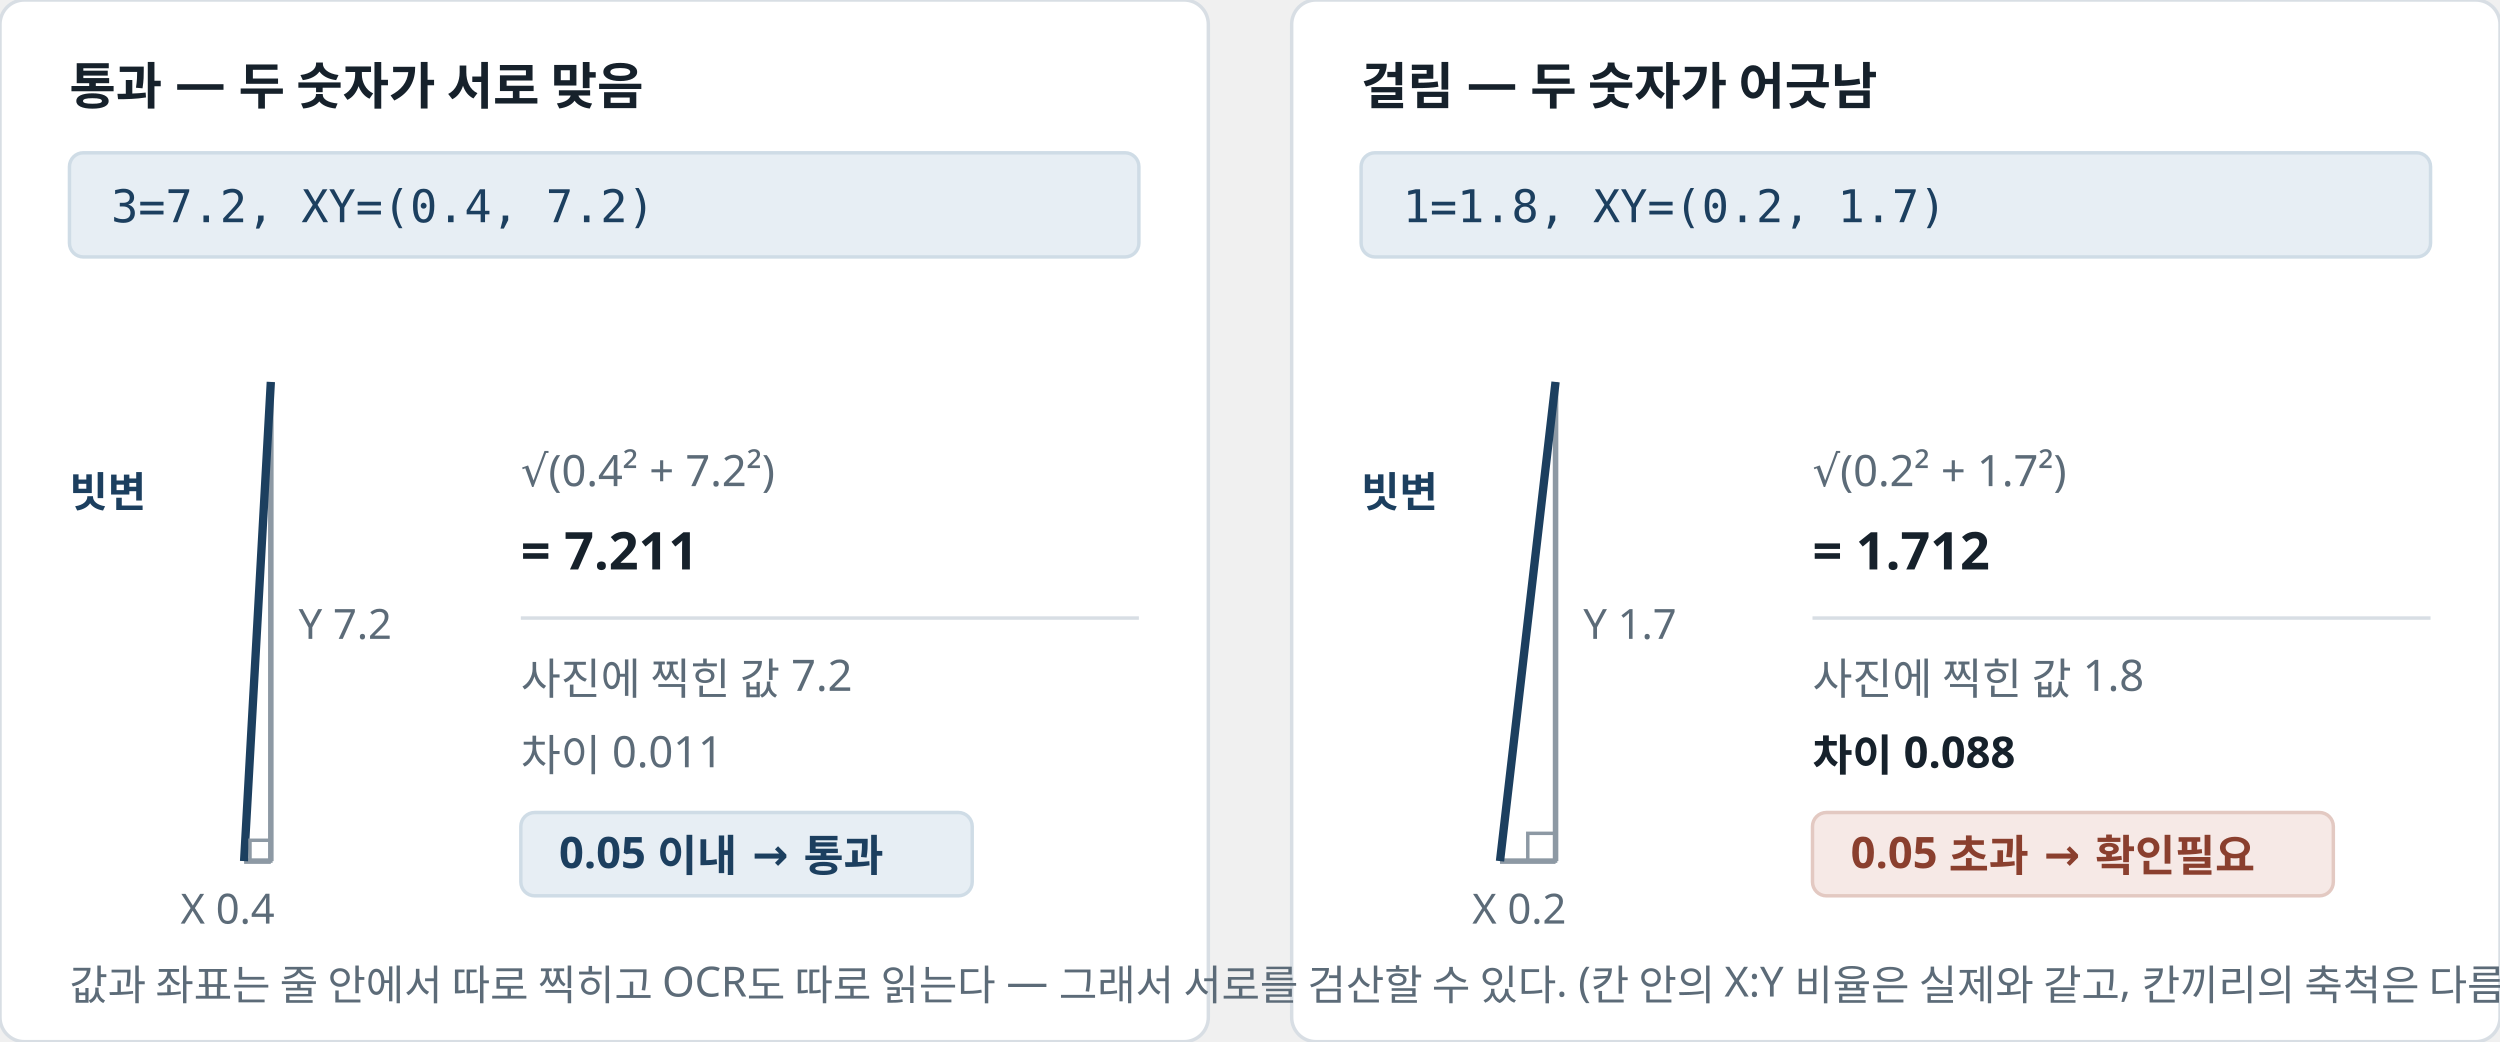
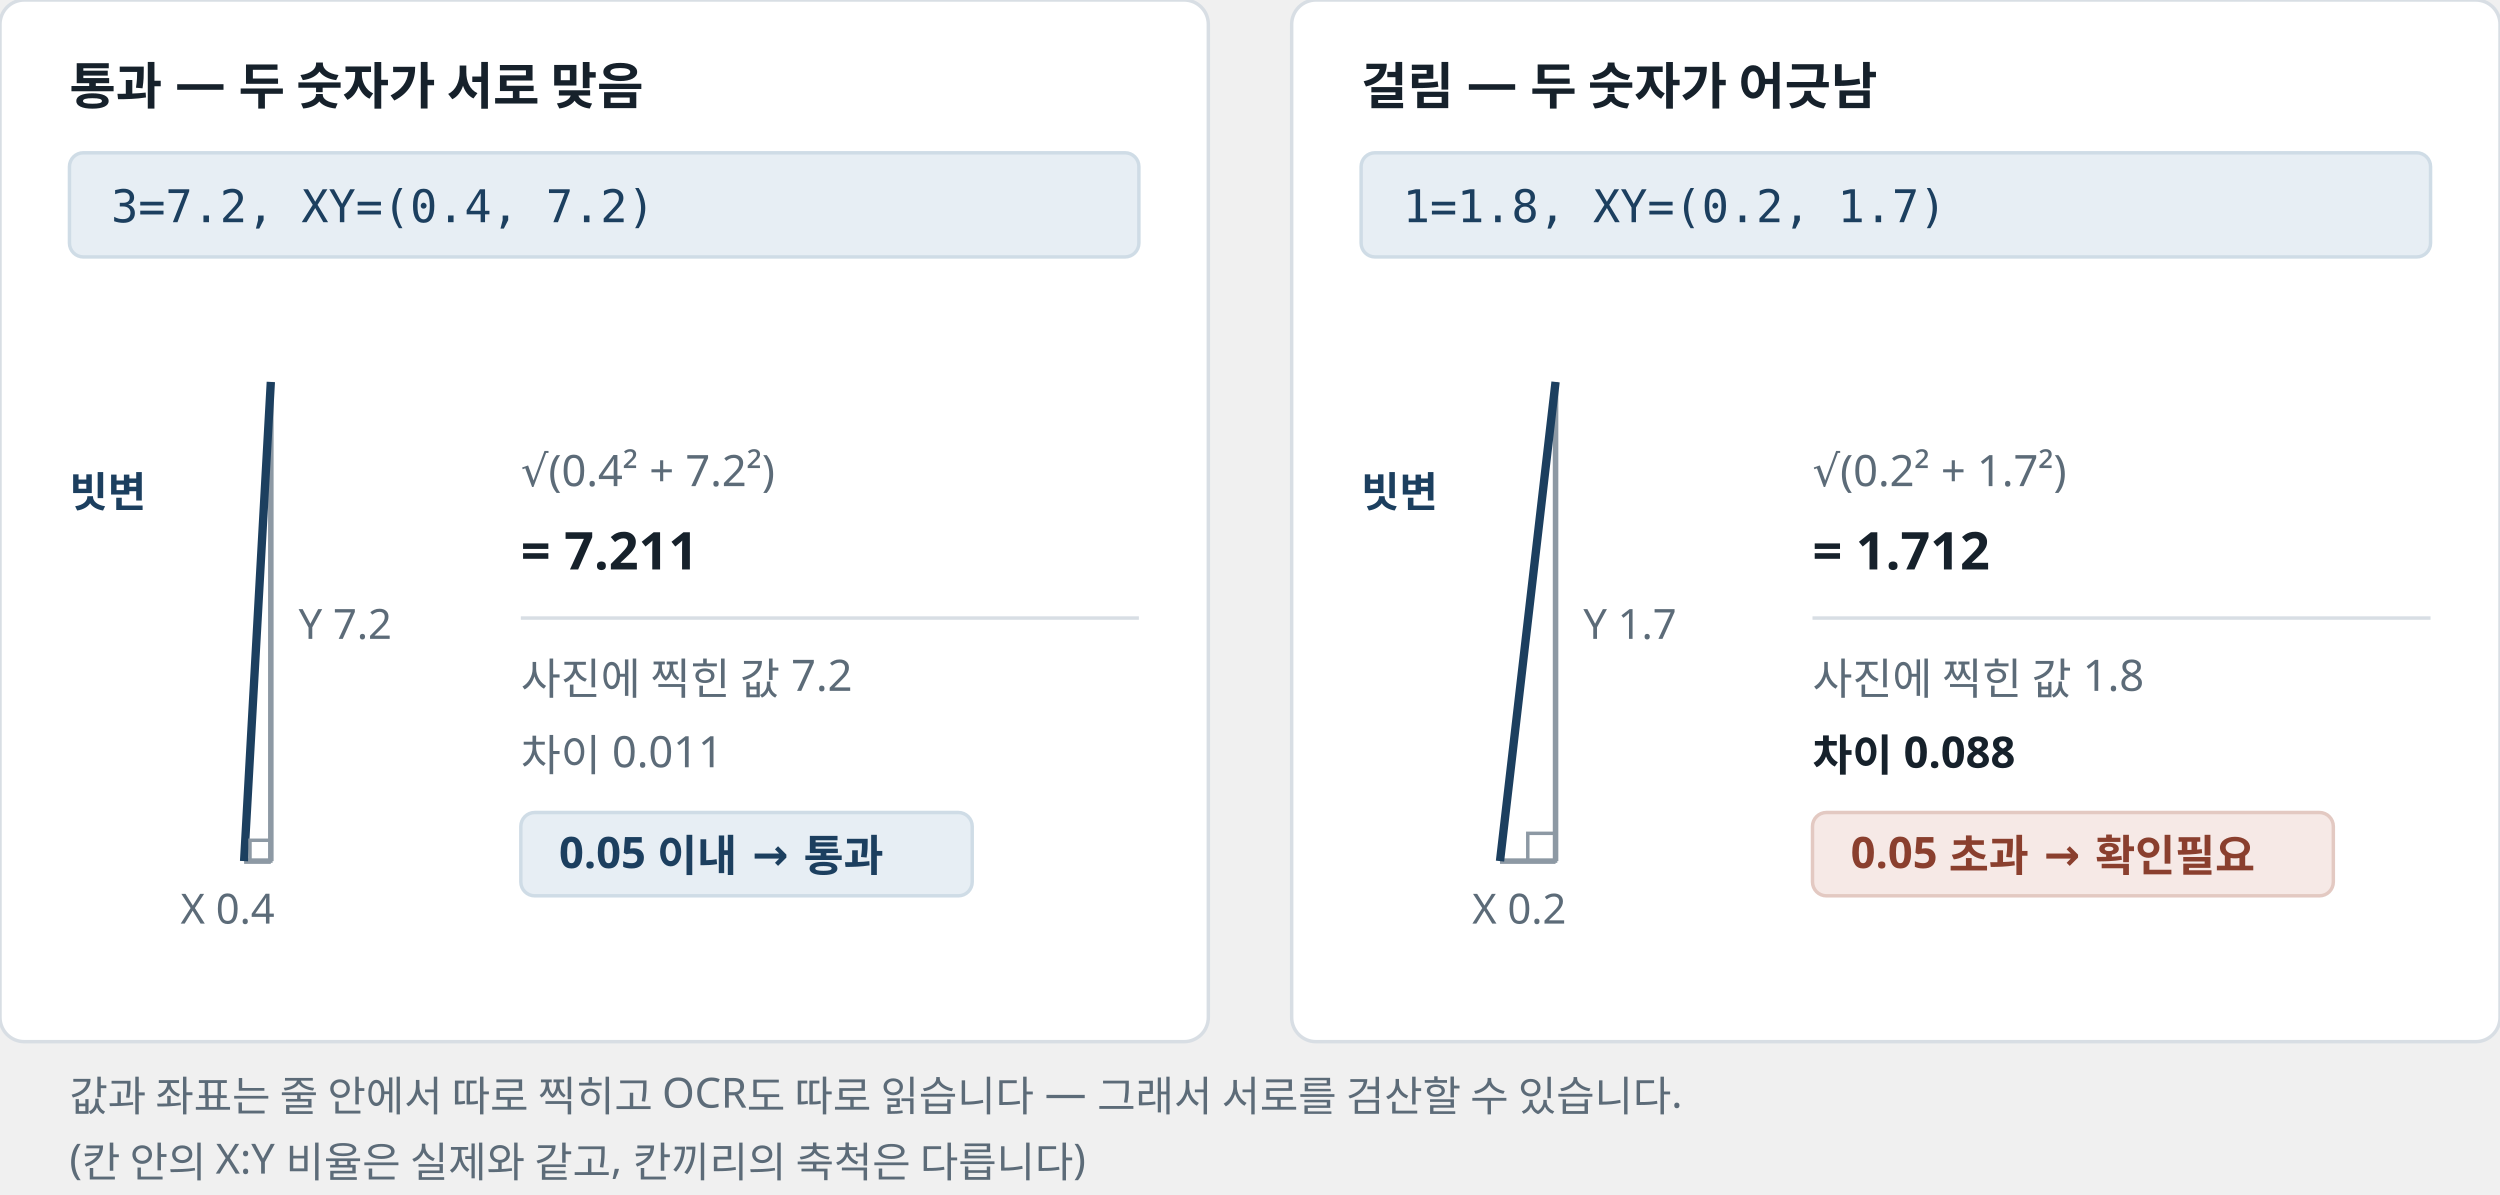
- <svg xmlns="http://www.w3.org/2000/svg" viewBox="0 0 720 300" width="720" height="300" font-family="Malgun Gothic, Apple SD Gothic Neo, sans-serif" role="img" aria-label="값과 좌표의 직각삼각형 관계로 검산하는 방법">
+ <svg xmlns="http://www.w3.org/2000/svg" viewBox="0 0 720 344" width="720" height="344" font-family="Malgun Gothic, Apple SD Gothic Neo, sans-serif" role="img" aria-label="값과 좌표의 직각삼각형 관계로 검산하는 방법">
  <rect x="0" y="0" width="348" height="300" rx="7" fill="#ffffff" stroke="#d8dee4" />
  <text x="20" y="30" font-size="14.5" font-weight="700" fill="#16212b">통과 — 두 숫자가 서로 맞음</text>
  <rect x="20" y="44" width="308" height="30" rx="4" fill="#e7eef4" stroke="#cfdce6" />
  <text x="32" y="64" font-size="13" fill="#1c3f5f" font-family="Consolas, monospace">3=7.2,  XY=(0.4, 7.2)</text>
  <line x1="70.3" y1="248" x2="78" y2="248" stroke="#8d99a4" stroke-width="1.6" />
  <line x1="78" y1="248" x2="78" y2="110" stroke="#8d99a4" stroke-width="1.6" />
  <line x1="70.3" y1="248" x2="78" y2="110" stroke="#1c3f5f" stroke-width="2.4" />
  <rect x="72" y="242" width="6" height="6" fill="none" stroke="#8d99a4" stroke-width="1" />
  <text x="52" y="266" font-size="12" fill="#5c6b78">X 0.4</text>
  <text x="86" y="184" font-size="12" fill="#5c6b78">Y 7.2</text>
  <text x="20" y="146" font-size="12" font-weight="700" fill="#1c3f5f">빗변</text>
  <text x="150" y="140" font-size="12.5" fill="#5c6b78">√(0.4² + 7.2²)</text>
  <text x="150" y="164" font-size="15" font-weight="700" fill="#16212b">= 7.211</text>
  <line x1="150" y1="178" x2="328" y2="178" stroke="#d8dee4" stroke-width="1" />
  <text x="150" y="200" font-size="12.5" fill="#5c6b78">사진에 찍힌 값 7.2</text>
  <text x="150" y="222" font-size="12.5" fill="#5c6b78">차이 0.011</text>
  <rect x="150" y="234" width="130" height="24" rx="4" fill="#e7eef4" stroke="#cfdce6" />
  <text x="161" y="250" font-size="12.5" font-weight="700" fill="#1c3f5f">0.05 이내 → 통과</text>
  <rect x="372" y="0" width="348" height="300" rx="7" fill="#ffffff" stroke="#d8dee4" />
  <text x="392" y="30" font-size="14.5" font-weight="700" fill="#16212b">걸림 — 두 숫자가 어긋남</text>
  <rect x="392" y="44" width="308" height="30" rx="4" fill="#e7eef4" stroke="#cfdce6" />
  <text x="404" y="64" font-size="13" fill="#1c3f5f" font-family="Consolas, monospace">1=1.8,  XY=(0.2, 1.7)</text>
  <line x1="432" y1="248" x2="448" y2="248" stroke="#8d99a4" stroke-width="1.6" />
  <line x1="448" y1="248" x2="448" y2="110" stroke="#8d99a4" stroke-width="1.6" />
  <line x1="432" y1="248" x2="448" y2="110" stroke="#1c3f5f" stroke-width="2.4" />
  <rect x="440" y="240" width="8" height="8" fill="none" stroke="#8d99a4" stroke-width="1" />
  <text x="424" y="266" font-size="12" fill="#5c6b78">X 0.2</text>
  <text x="456" y="184" font-size="12" fill="#5c6b78">Y 1.7</text>
  <text x="392" y="146" font-size="12" font-weight="700" fill="#1c3f5f">빗변</text>
  <text x="522" y="140" font-size="12.5" fill="#5c6b78">√(0.2² + 1.7²)</text>
  <text x="522" y="164" font-size="15" font-weight="700" fill="#16212b">= 1.712</text>
  <line x1="522" y1="178" x2="700" y2="178" stroke="#d8dee4" stroke-width="1" />
  <text x="522" y="200" font-size="12.5" fill="#5c6b78">사진에 찍힌 값 1.8</text>
  <text x="522" y="222" font-size="12.5" font-weight="700" fill="#16212b">차이 0.088</text>
  <rect x="522" y="234" width="150" height="24" rx="4" fill="#f6e9e6" stroke="#e3c9c2" />
  <text x="533" y="250" font-size="12.5" font-weight="700" fill="#8a3f2e">0.05 초과 → 확인필요</text>
-   <text x="20" y="288" font-size="12" fill="#5c6b78">값과 좌표는 줄 안에서 따로 찍히고 OCR도 따로 읽는다 — 그래서 서로를 검산할 수 있다. (칸 안의 X:Y 비율은 실제와 같고, 칸끼리의 축척은 다름)</text>
+   <text x="20" y="320" font-size="12" fill="#5c6b78">값과 좌표는 줄 안에서 따로 찍히고 OCR도 따로 읽습니다 — 그래서 서로를 검산할 수 있습니다.</text>
+   <text x="20" y="338" font-size="12" fill="#5c6b78">(칸 안의 X:Y 비율은 실제와 같고, 칸끼리의 축척은 다릅니다)</text>
</svg>
